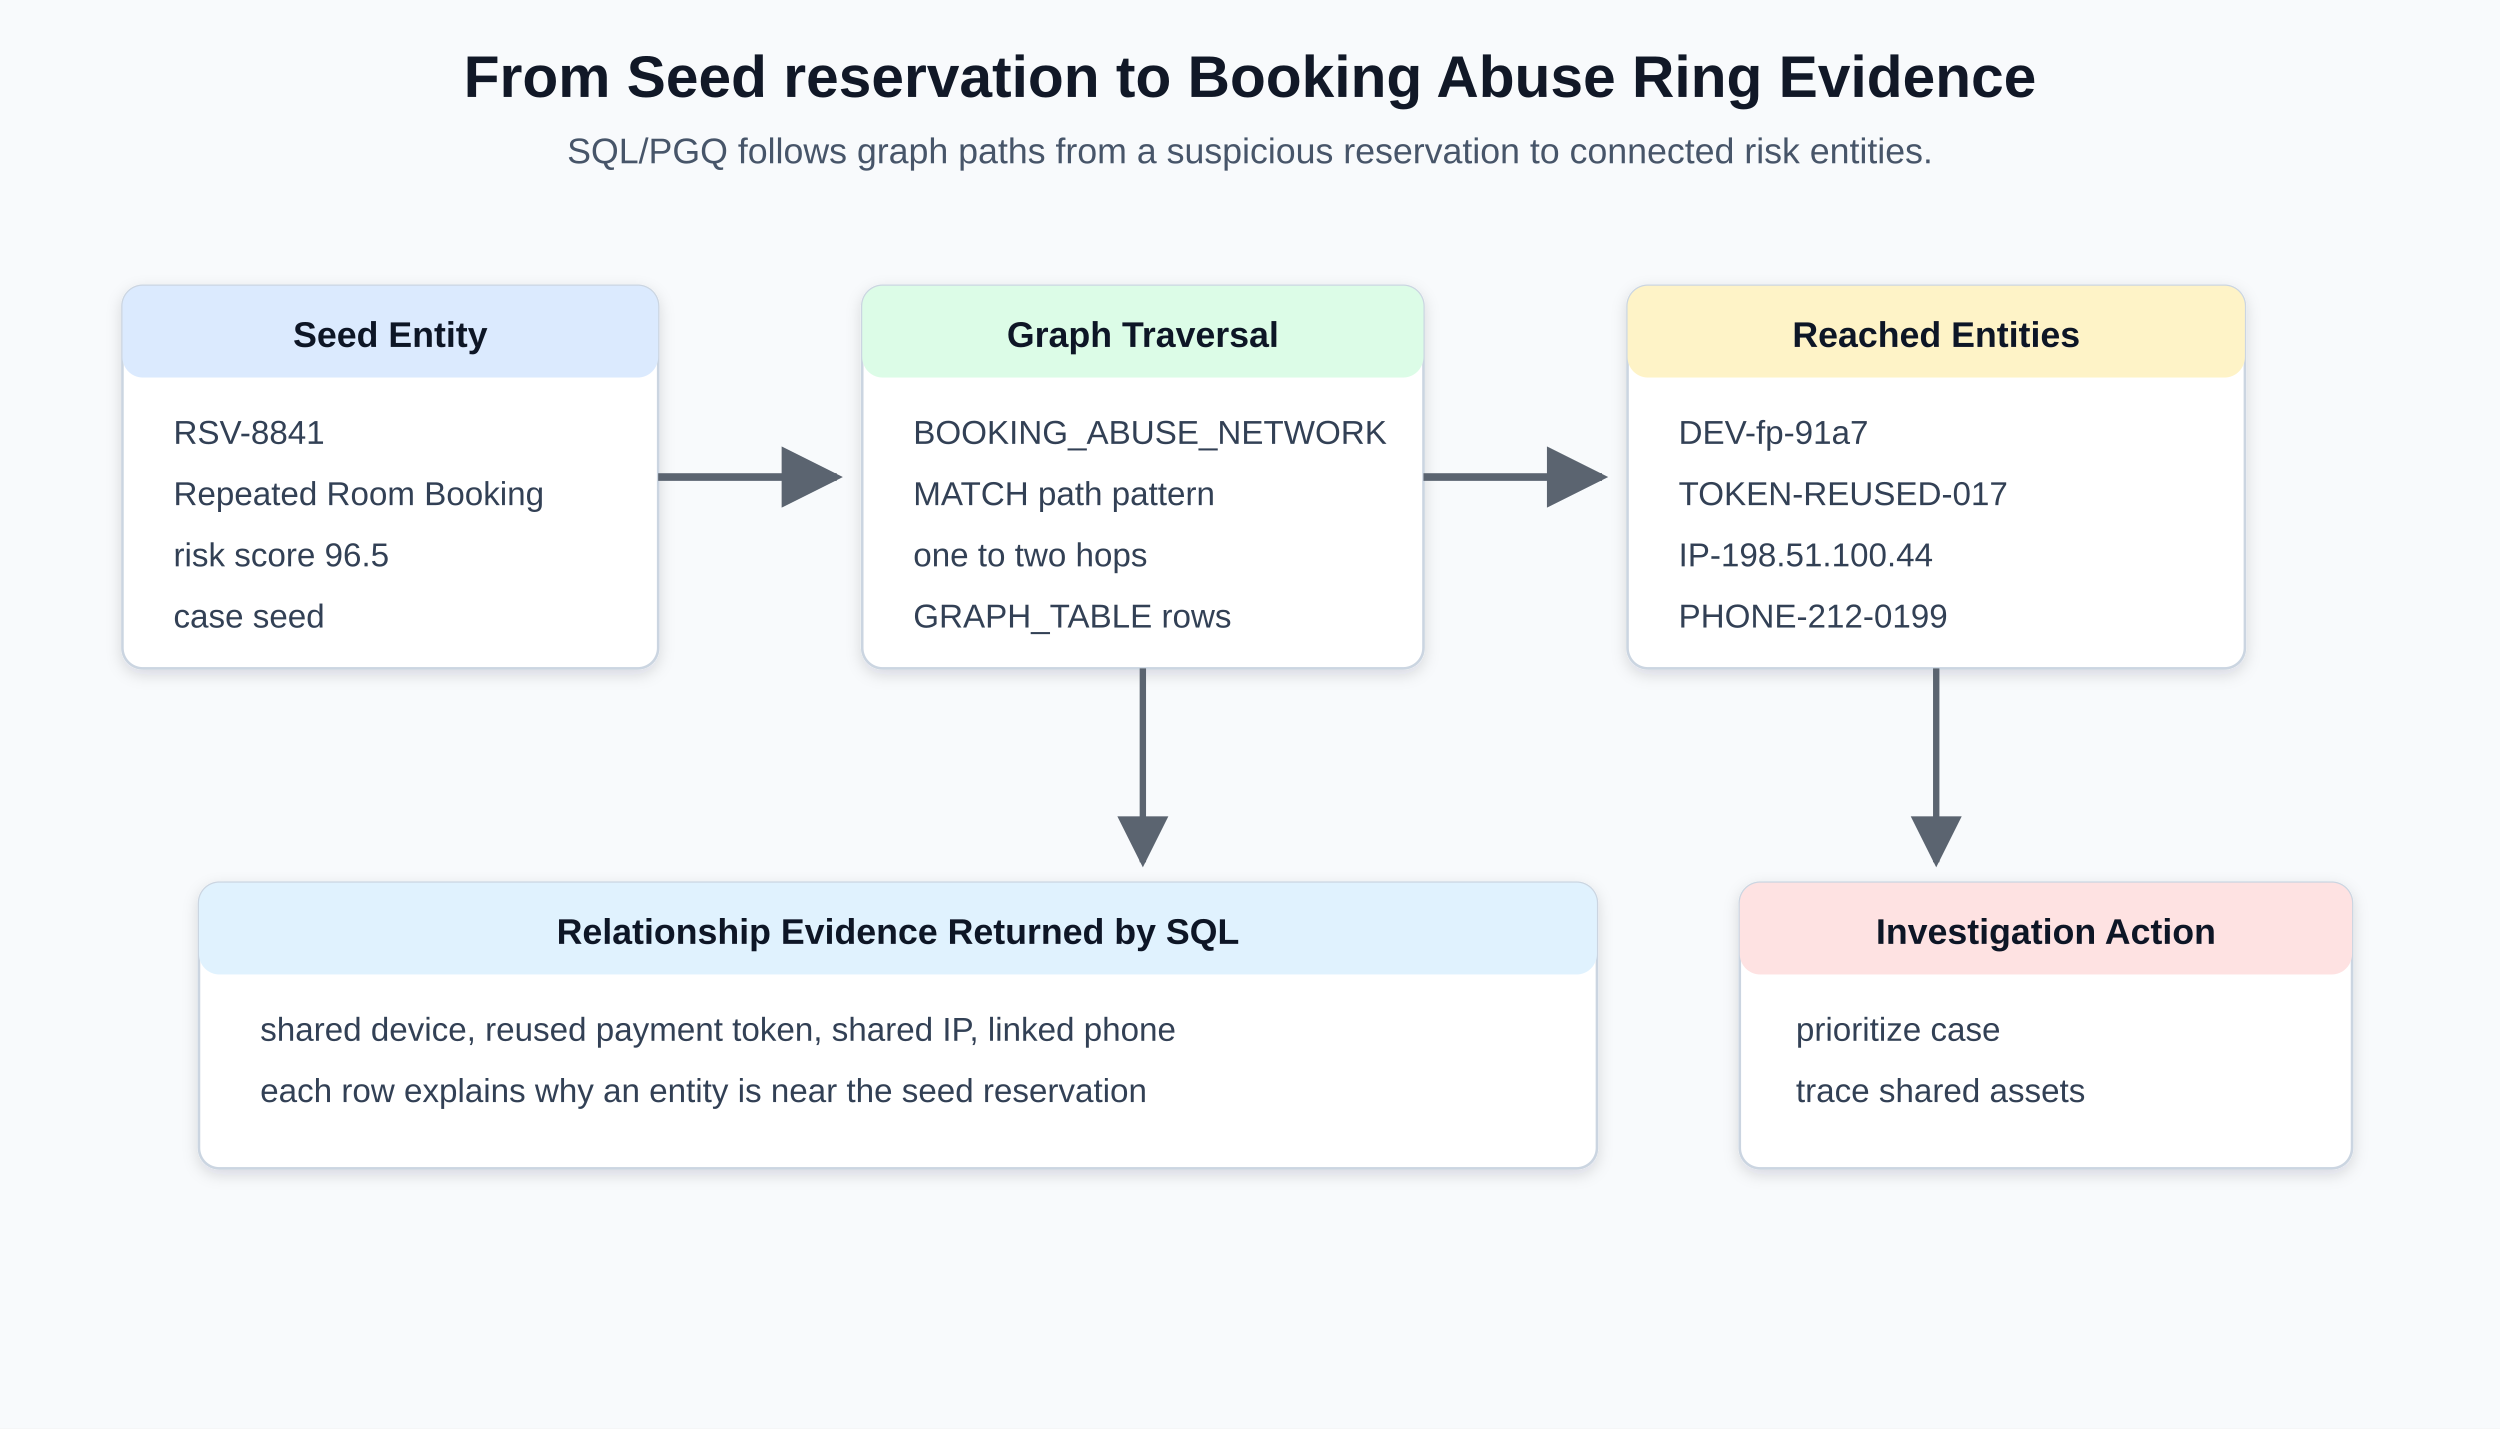
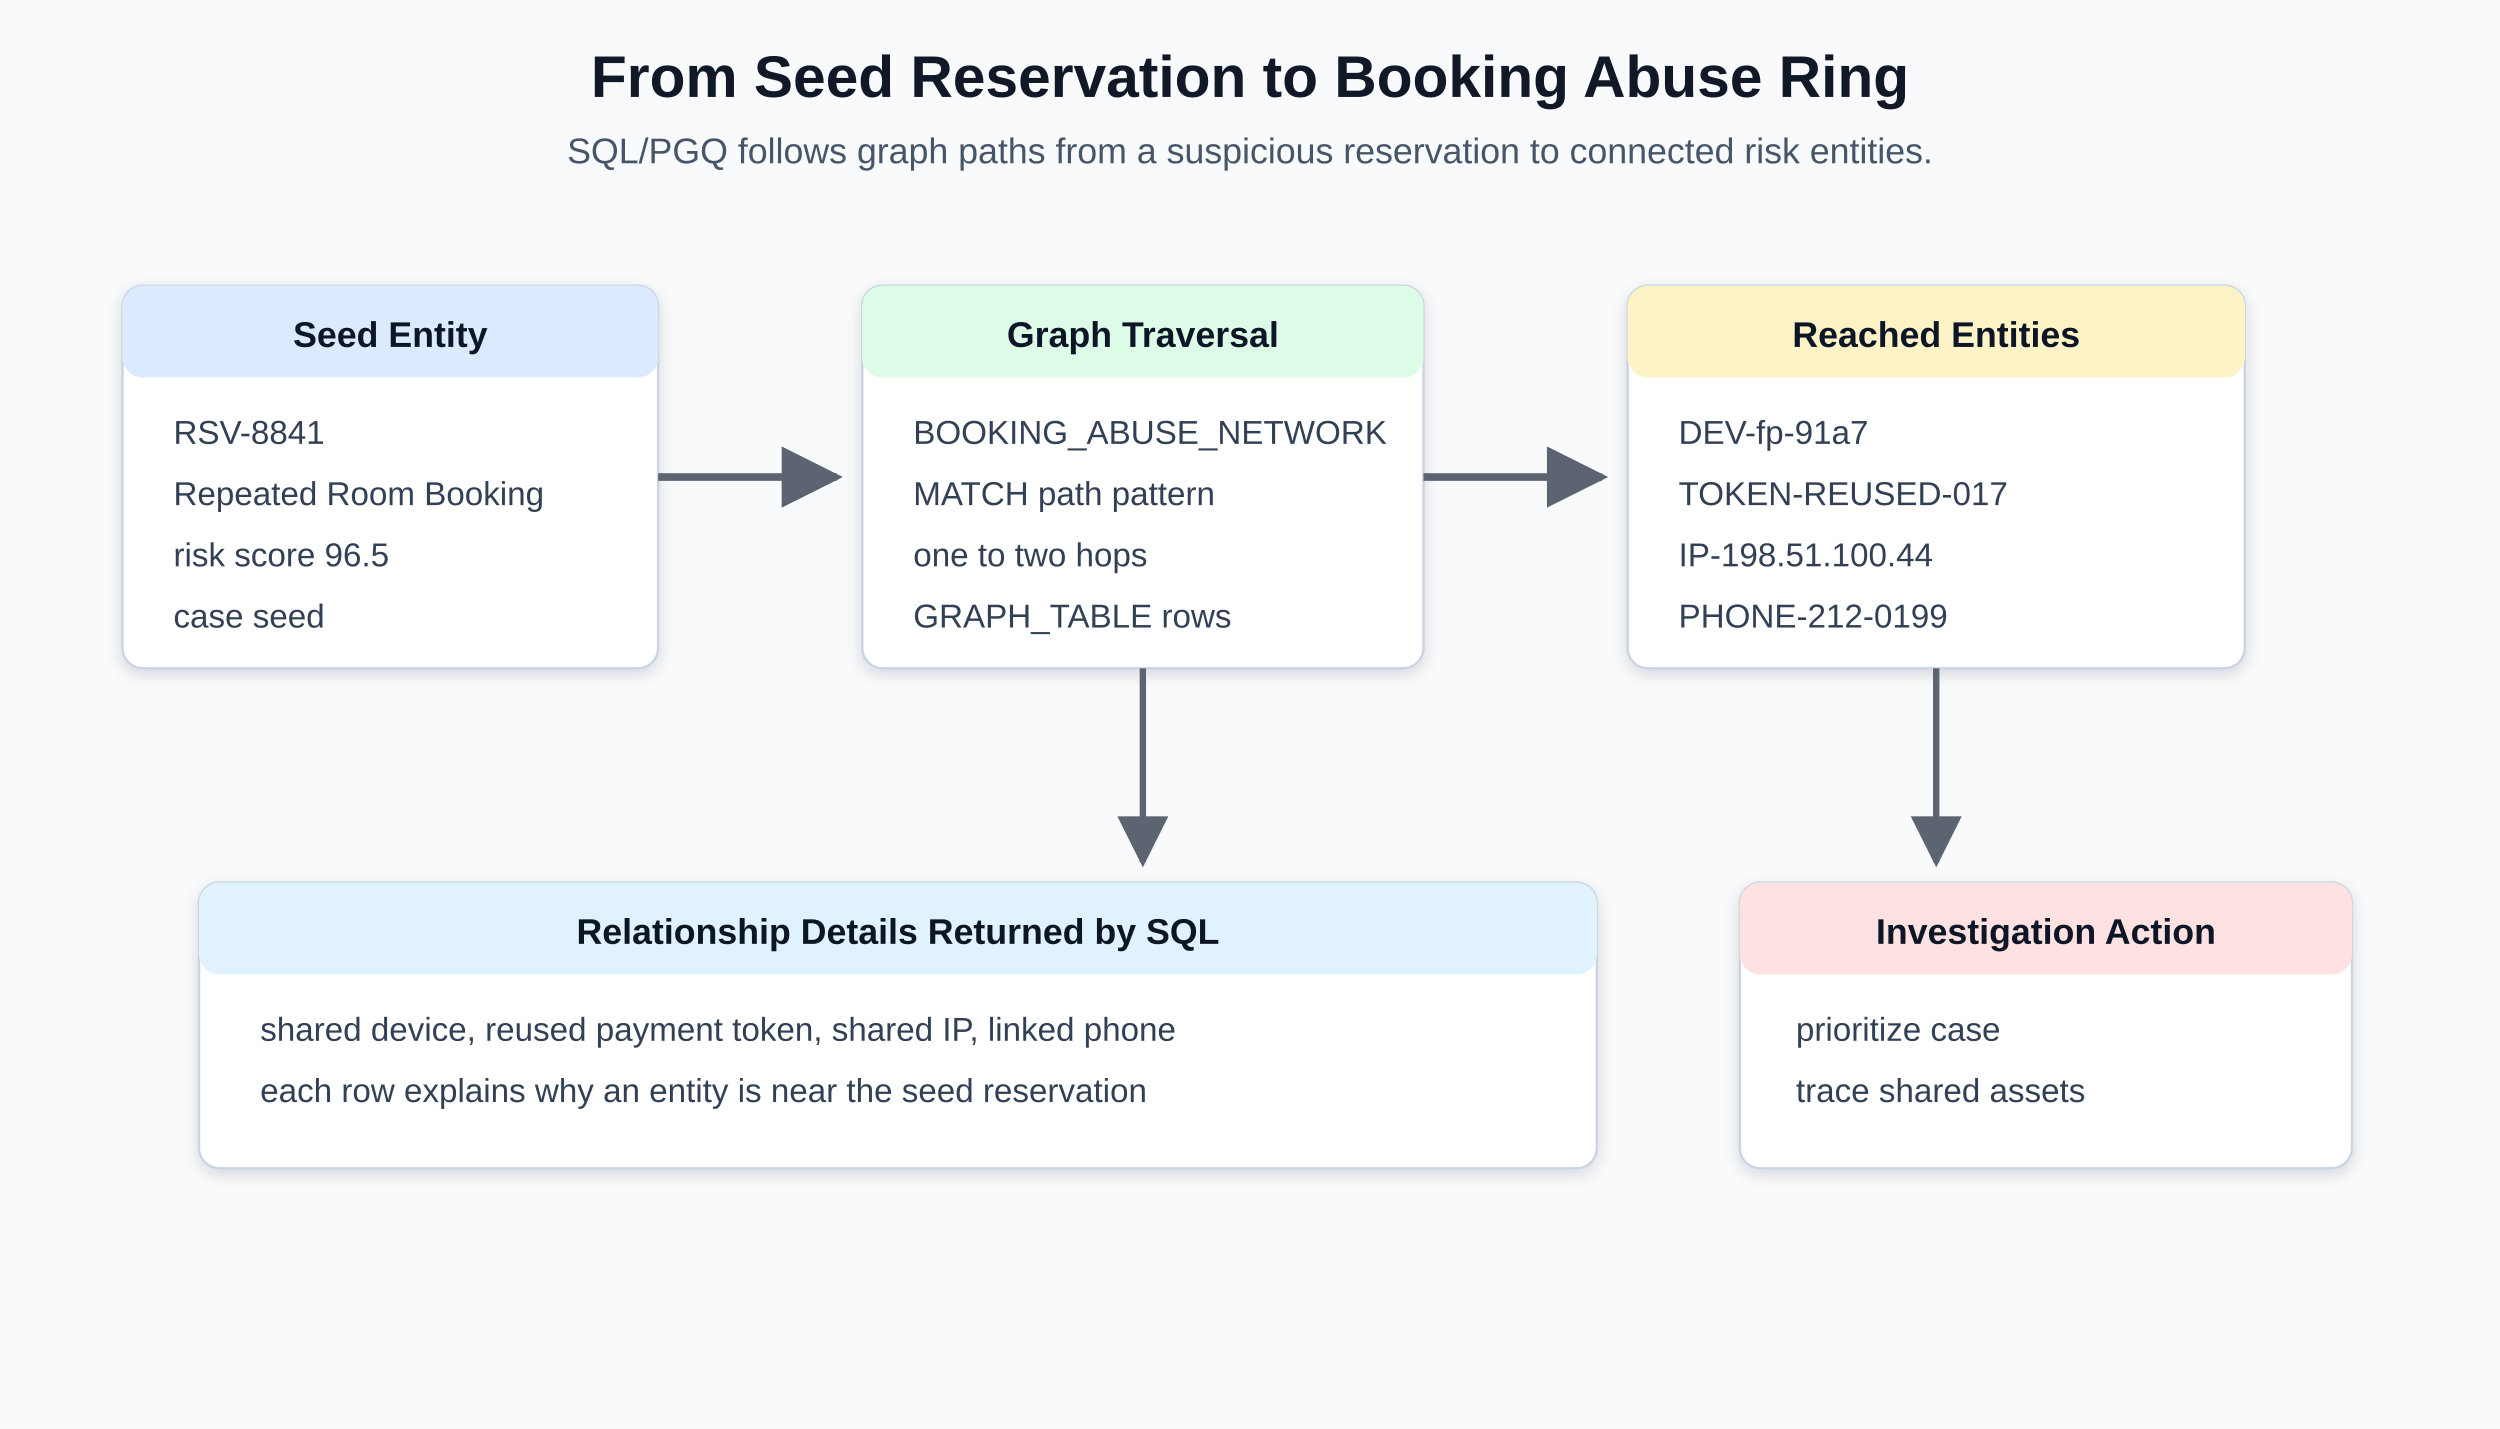
<svg xmlns="http://www.w3.org/2000/svg" width="980" height="560" viewBox="0 0 980 560" role="img" aria-labelledby="title desc">
  <defs>
    <marker id="arrow" viewBox="0 0 10 10" refX="9" refY="5" markerWidth="8" markerHeight="8" orient="auto">
      <path d="M 0 0 L 10 5 L 0 10 z" fill="#5b6470" />
    </marker>
    <filter id="shadow" x="-8%" y="-10%" width="116%" height="128%">
      <feDropShadow dx="0" dy="2" stdDeviation="3" flood-color="#111827" flood-opacity="0.14" />
    </filter>
  </defs>
  <rect width="980" height="560" fill="#f8fafc" />
-   <text x="490" y="38" font-family="Arial, Helvetica, sans-serif" font-size="23" font-weight="700" fill="#111827" text-anchor="middle">From Seed reservation to Booking Abuse Ring Evidence</text>
+   <text x="490" y="38" font-family="Arial, Helvetica, sans-serif" font-size="23" font-weight="700" fill="#111827" text-anchor="middle">From Seed Reservation to Booking Abuse Ring</text>
  <text x="490" y="64" font-family="Arial, Helvetica, sans-serif" font-size="14" fill="#475569" text-anchor="middle">SQL/PGQ follows graph paths from a suspicious reservation to connected risk entities.</text>
  <g filter="url(#shadow)">
    <rect x="48" y="112" width="210" height="150" rx="8" fill="#ffffff" stroke="#cbd5e1" />
    <rect x="48" y="112" width="210" height="36" rx="8" fill="#dbeafe" />
    <text x="153" y="136" font-family="Arial, Helvetica, sans-serif" font-size="14" font-weight="700" fill="#111827" text-anchor="middle">Seed Entity</text>
    <text x="68" y="174" font-family="Arial, Helvetica, sans-serif" font-size="13" fill="#334155">RSV-8841</text>
    <text x="68" y="198" font-family="Arial, Helvetica, sans-serif" font-size="13" fill="#334155">Repeated Room Booking</text>
    <text x="68" y="222" font-family="Arial, Helvetica, sans-serif" font-size="13" fill="#334155">risk score 96.5</text>
    <text x="68" y="246" font-family="Arial, Helvetica, sans-serif" font-size="13" fill="#334155">case seed</text>
  </g>
  <g filter="url(#shadow)">
    <rect x="338" y="112" width="220" height="150" rx="8" fill="#ffffff" stroke="#cbd5e1" />
    <rect x="338" y="112" width="220" height="36" rx="8" fill="#dcfce7" />
    <text x="448" y="136" font-family="Arial, Helvetica, sans-serif" font-size="14" font-weight="700" fill="#111827" text-anchor="middle">Graph Traversal</text>
    <text x="358" y="174" font-family="Arial, Helvetica, sans-serif" font-size="13" fill="#334155">BOOKING_ABUSE_NETWORK</text>
    <text x="358" y="198" font-family="Arial, Helvetica, sans-serif" font-size="13" fill="#334155">MATCH path pattern</text>
    <text x="358" y="222" font-family="Arial, Helvetica, sans-serif" font-size="13" fill="#334155">one to two hops</text>
    <text x="358" y="246" font-family="Arial, Helvetica, sans-serif" font-size="13" fill="#334155">GRAPH_TABLE rows</text>
  </g>
  <g filter="url(#shadow)">
    <rect x="638" y="112" width="242" height="150" rx="8" fill="#ffffff" stroke="#cbd5e1" />
    <rect x="638" y="112" width="242" height="36" rx="8" fill="#fef3c7" />
    <text x="759" y="136" font-family="Arial, Helvetica, sans-serif" font-size="14" font-weight="700" fill="#111827" text-anchor="middle">Reached Entities</text>
    <text x="658" y="174" font-family="Arial, Helvetica, sans-serif" font-size="13" fill="#334155">DEV-fp-91a7</text>
    <text x="658" y="198" font-family="Arial, Helvetica, sans-serif" font-size="13" fill="#334155">TOKEN-REUSED-017</text>
    <text x="658" y="222" font-family="Arial, Helvetica, sans-serif" font-size="13" fill="#334155">IP-198.51.100.44</text>
    <text x="658" y="246" font-family="Arial, Helvetica, sans-serif" font-size="13" fill="#334155">PHONE-212-0199</text>
  </g>
  <path d="M258 187 L328 187" stroke="#5b6470" stroke-width="3" marker-end="url(#arrow)" />
  <path d="M558 187 L628 187" stroke="#5b6470" stroke-width="3" marker-end="url(#arrow)" />
  <g filter="url(#shadow)">
    <rect x="78" y="346" width="548" height="112" rx="8" fill="#ffffff" stroke="#cbd5e1" />
    <rect x="78" y="346" width="548" height="36" rx="8" fill="#e0f2fe" />
-     <text x="352" y="370" font-family="Arial, Helvetica, sans-serif" font-size="14" font-weight="700" fill="#111827" text-anchor="middle">Relationship Evidence Returned by SQL</text>
+     <text x="352" y="370" font-family="Arial, Helvetica, sans-serif" font-size="14" font-weight="700" fill="#111827" text-anchor="middle">Relationship Details Returned by SQL</text>
    <text x="102" y="408" font-family="Arial, Helvetica, sans-serif" font-size="13" fill="#334155">shared device, reused payment token, shared IP, linked phone</text>
    <text x="102" y="432" font-family="Arial, Helvetica, sans-serif" font-size="13" fill="#334155">each row explains why an entity is near the seed reservation</text>
  </g>
  <g filter="url(#shadow)">
    <rect x="682" y="346" width="240" height="112" rx="8" fill="#ffffff" stroke="#cbd5e1" />
    <rect x="682" y="346" width="240" height="36" rx="8" fill="#fee2e2" />
    <text x="802" y="370" font-family="Arial, Helvetica, sans-serif" font-size="14" font-weight="700" fill="#111827" text-anchor="middle">Investigation Action</text>
    <text x="704" y="408" font-family="Arial, Helvetica, sans-serif" font-size="13" fill="#334155">prioritize case</text>
    <text x="704" y="432" font-family="Arial, Helvetica, sans-serif" font-size="13" fill="#334155">trace shared assets</text>
  </g>
  <path d="M448 262 L448 338" stroke="#5b6470" stroke-width="2.5" marker-end="url(#arrow)" />
  <path d="M759 262 L759 338" stroke="#5b6470" stroke-width="2.5" marker-end="url(#arrow)" />
</svg>
